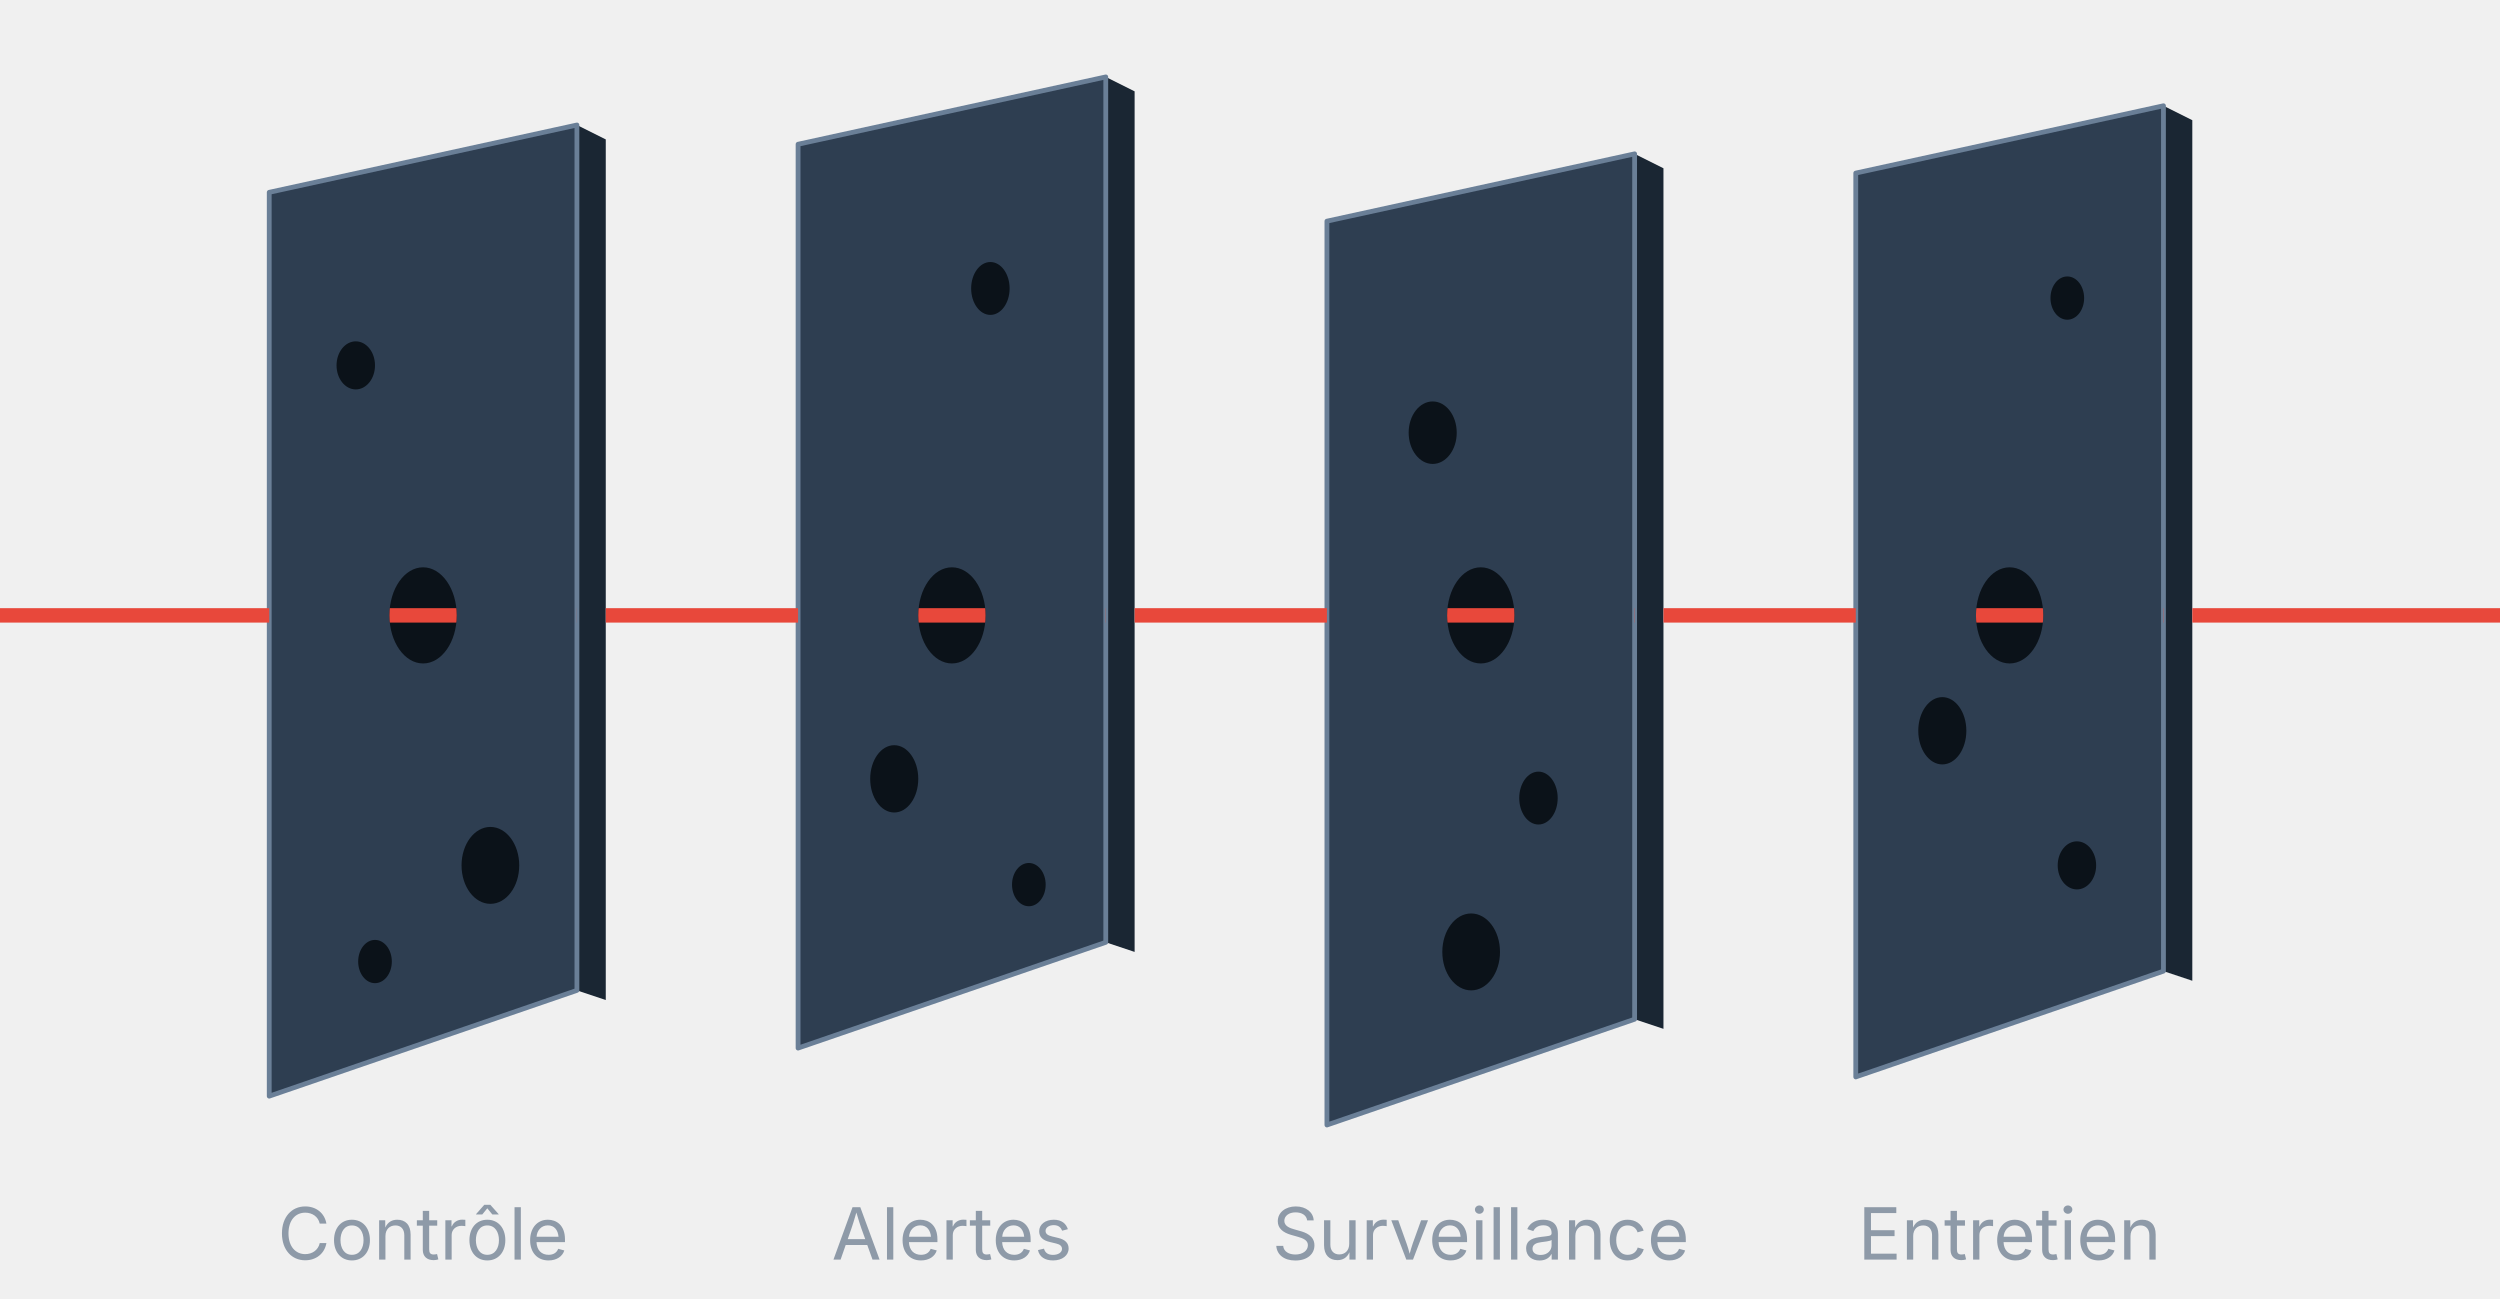
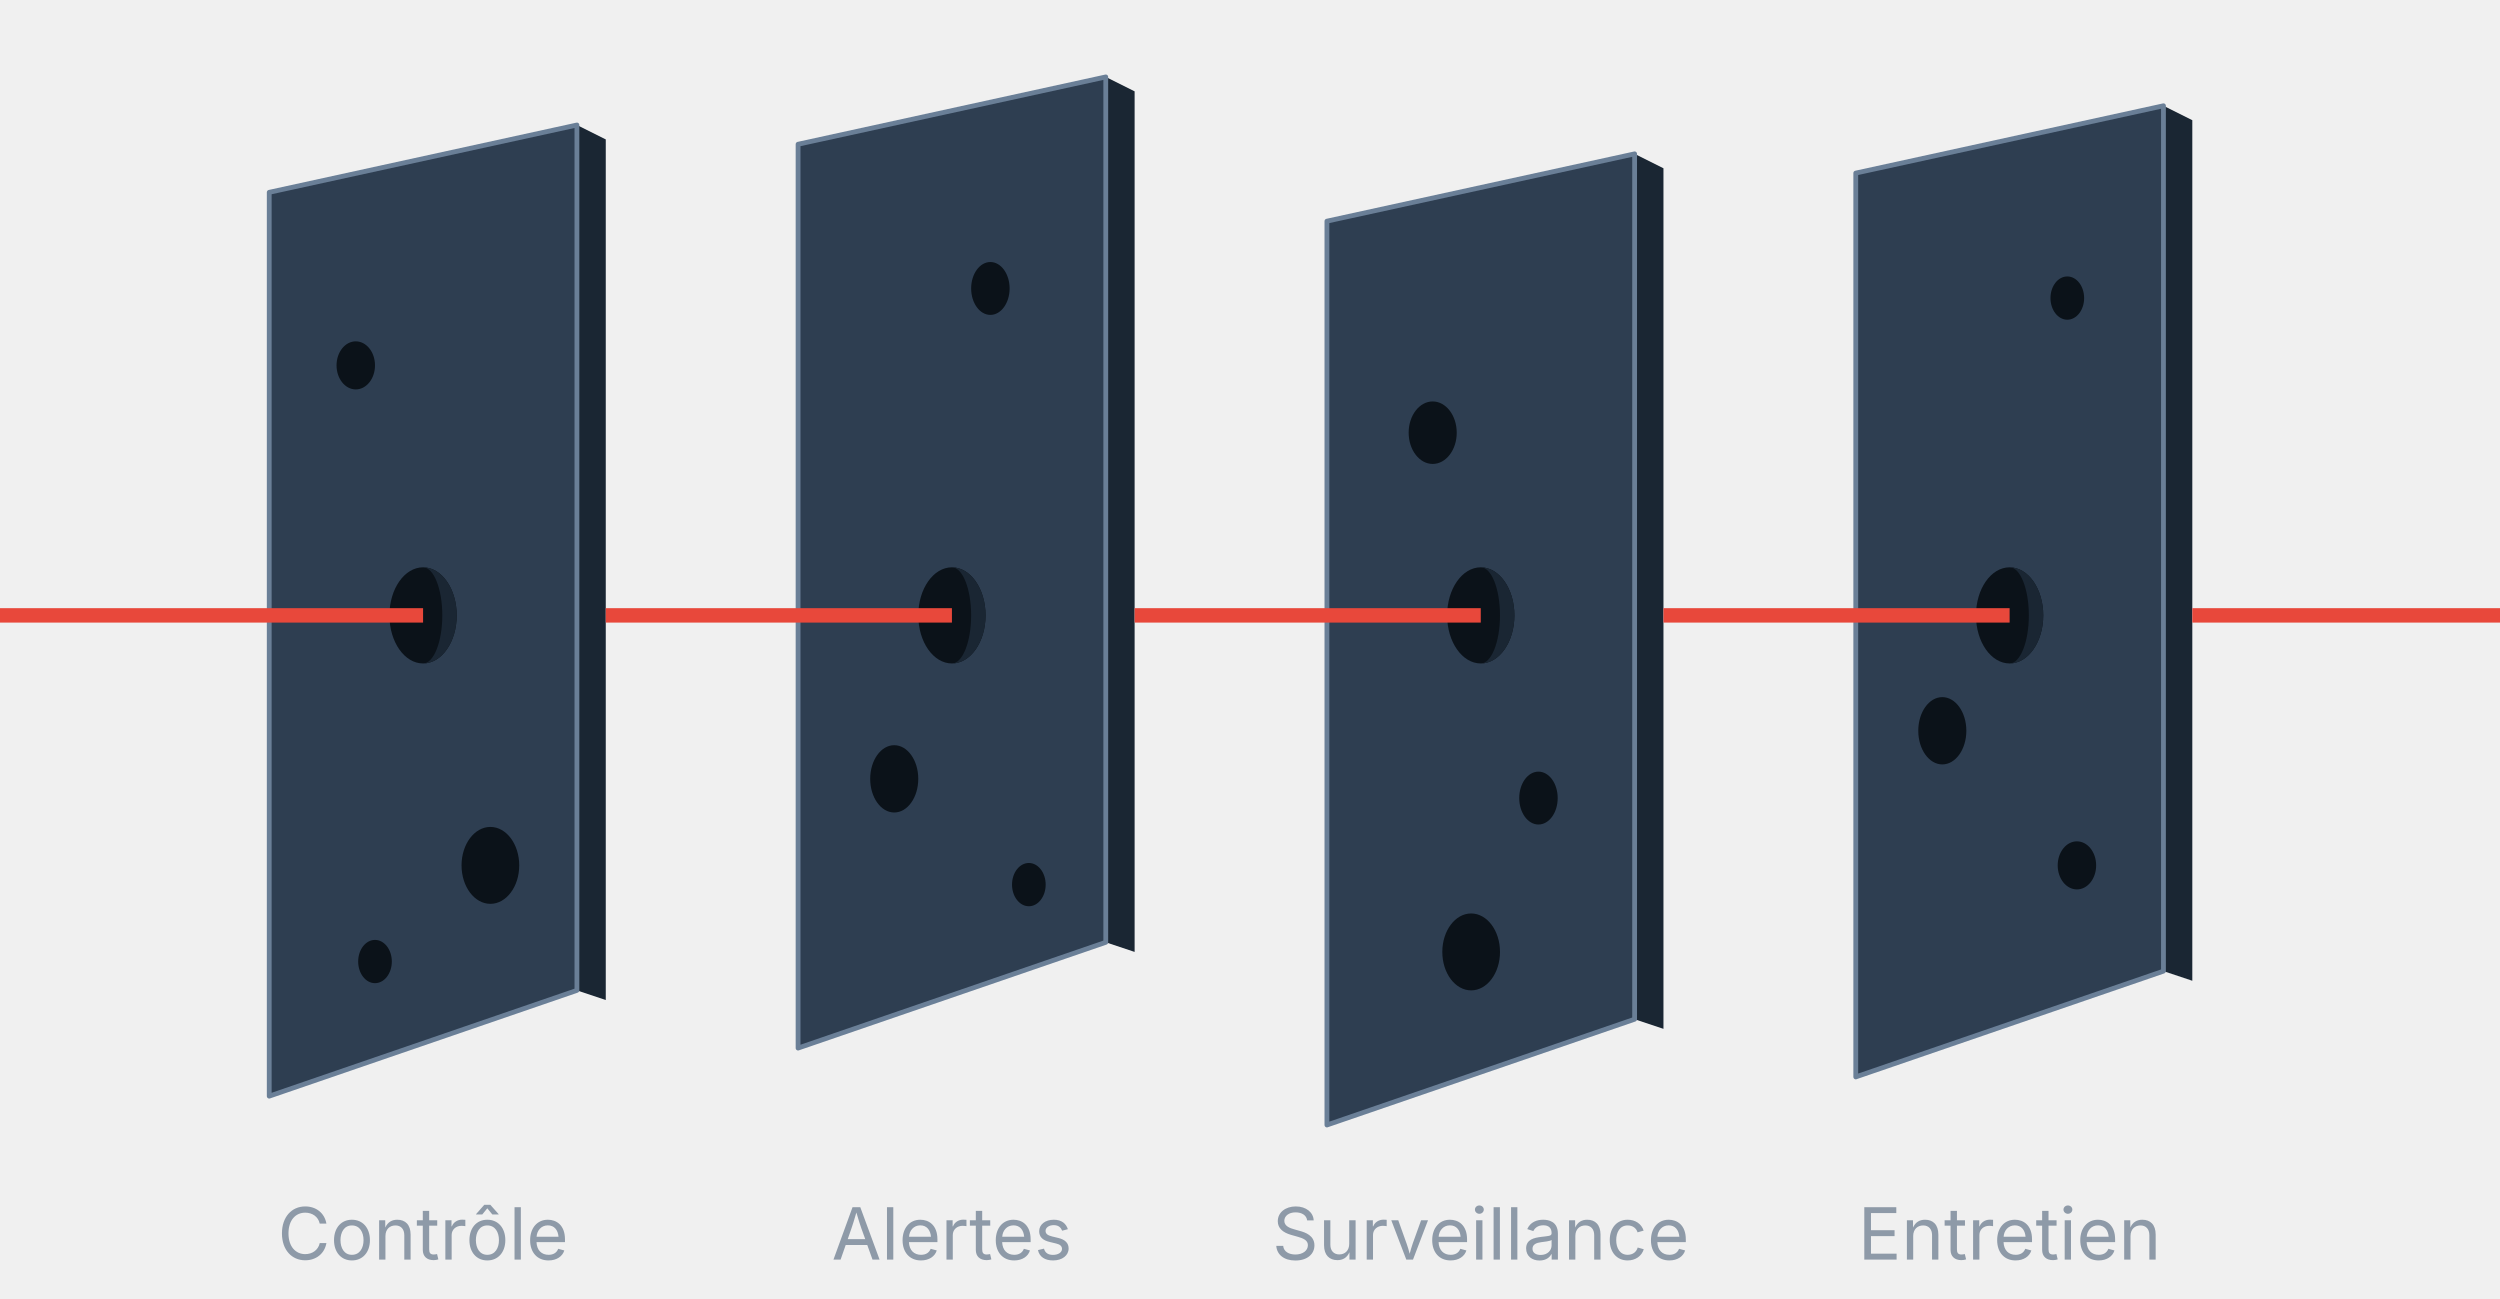
- <svg class="hero-art" viewBox="0 0 520 270" role="img" aria-label="Quatre plaques percées : contrôle, alertes, surveillance, entretien. Un trou de chacune est aligné avec les autres, et un trait rouge passe par les quatre.">
-   <defs>
-     <mask id="faisceau-cache" maskUnits="userSpaceOnUse" x="0" y="0" width="520" height="270">
-       <rect width="520" height="270" fill="#fff" />
-       <g fill="#000">
-         <polygon points="120,26 126,29 126,208 120,206" />
-         <polygon points="230,16 236,19 236,198 230,196" />
-         <polygon points="340,32 346,35 346,214 340,212" />
-         <polygon points="450,22 456,25 456,204 450,202" />
-         <polygon points="56,40 120,26 120,206 56,228" />
-         <polygon points="166,30 230,16 230,196 166,218" />
-         <polygon points="276,46 340,32 340,212 276,234" />
-         <polygon points="386,36 450,22 450,202 386,224" />
-       </g>
-       <g fill="#fff">
-         <ellipse cx="88" cy="128" rx="7" ry="10" />
-         <ellipse cx="198" cy="128" rx="7" ry="10" />
-         <ellipse cx="308" cy="128" rx="7" ry="10" />
-         <ellipse cx="418" cy="128" rx="7" ry="10" />
-       </g>
-     </mask>
-   </defs>
+ <svg class="hero-art" viewBox="0 0 520 270" role="img" aria-label="Quatre plaques percées : contrôle, alertes, surveillance, entretien. Un trou de chacune est aligné avec les autres, et un trait rouge passe à travers les quatre.">
  <g fill="#1A2633">
    <polygon points="120,26 126,29 126,208 120,206" />
    <polygon points="230,16 236,19 236,198 230,196" />
    <polygon points="340,32 346,35 346,214 340,212" />
    <polygon points="450,22 456,25 456,204 450,202" />
  </g>
  <g fill="#2E3E51" stroke="#6A7F97" stroke-width="1" stroke-linejoin="round">
    <polygon points="56,40 120,26 120,206 56,228" />
    <polygon points="166,30 230,16 230,196 166,218" />
    <polygon points="276,46 340,32 340,212 276,234" />
    <polygon points="386,36 450,22 450,202 386,224" />
  </g>
  <g fill="#0B1219">
    <ellipse cx="74" cy="76" rx="4" ry="5" />
    <ellipse cx="102" cy="180" rx="6" ry="8" />
    <ellipse cx="78" cy="200" rx="3.5" ry="4.5" />
    <ellipse cx="206" cy="60" rx="4" ry="5.5" />
    <ellipse cx="186" cy="162" rx="5" ry="7" />
    <ellipse cx="214" cy="184" rx="3.5" ry="4.5" />
    <ellipse cx="298" cy="90" rx="5" ry="6.5" />
    <ellipse cx="320" cy="166" rx="4" ry="5.5" />
    <ellipse cx="306" cy="198" rx="6" ry="8" />
    <ellipse cx="430" cy="62" rx="3.5" ry="4.5" />
    <ellipse cx="404" cy="152" rx="5" ry="7" />
    <ellipse cx="432" cy="180" rx="4" ry="5" />
    <ellipse cx="88" cy="128" rx="7" ry="10" />
    <ellipse cx="198" cy="128" rx="7" ry="10" />
    <ellipse cx="308" cy="128" rx="7" ry="10" />
    <ellipse cx="418" cy="128" rx="7" ry="10" />
  </g>
-   <line x1="0" y1="128" x2="520" y2="128" stroke="#E8483B" stroke-width="3" mask="url(#faisceau-cache)" />
+   <g fill="#1A2633">
+     <path d="M88 118 a7 10 0 0 1 0 20 a4 10 0 0 0 0 -20z" />
+     <path d="M198 118 a7 10 0 0 1 0 20 a4 10 0 0 0 0 -20z" />
+     <path d="M308 118 a7 10 0 0 1 0 20 a4 10 0 0 0 0 -20z" />
+     <path d="M418 118 a7 10 0 0 1 0 20 a4 10 0 0 0 0 -20z" />
+   </g>
+   <g stroke="#E8483B" stroke-width="3">
+     <line x1="0" y1="128" x2="88" y2="128" />
+     <line x1="126" y1="128" x2="198" y2="128" />
+     <line x1="236" y1="128" x2="308" y2="128" />
+     <line x1="346" y1="128" x2="418" y2="128" />
+     <line x1="456" y1="128" x2="520" y2="128" />
+   </g>
  <g font-family="Inter, system-ui, sans-serif" font-size="15" fill="#8E9AA8" text-anchor="middle">
    <text x="88" y="262">Contrôle</text>
    <text x="198" y="262">Alertes</text>
    <text x="308" y="262">Surveillance</text>
    <text x="418" y="262">Entretien</text>
  </g>
</svg>
